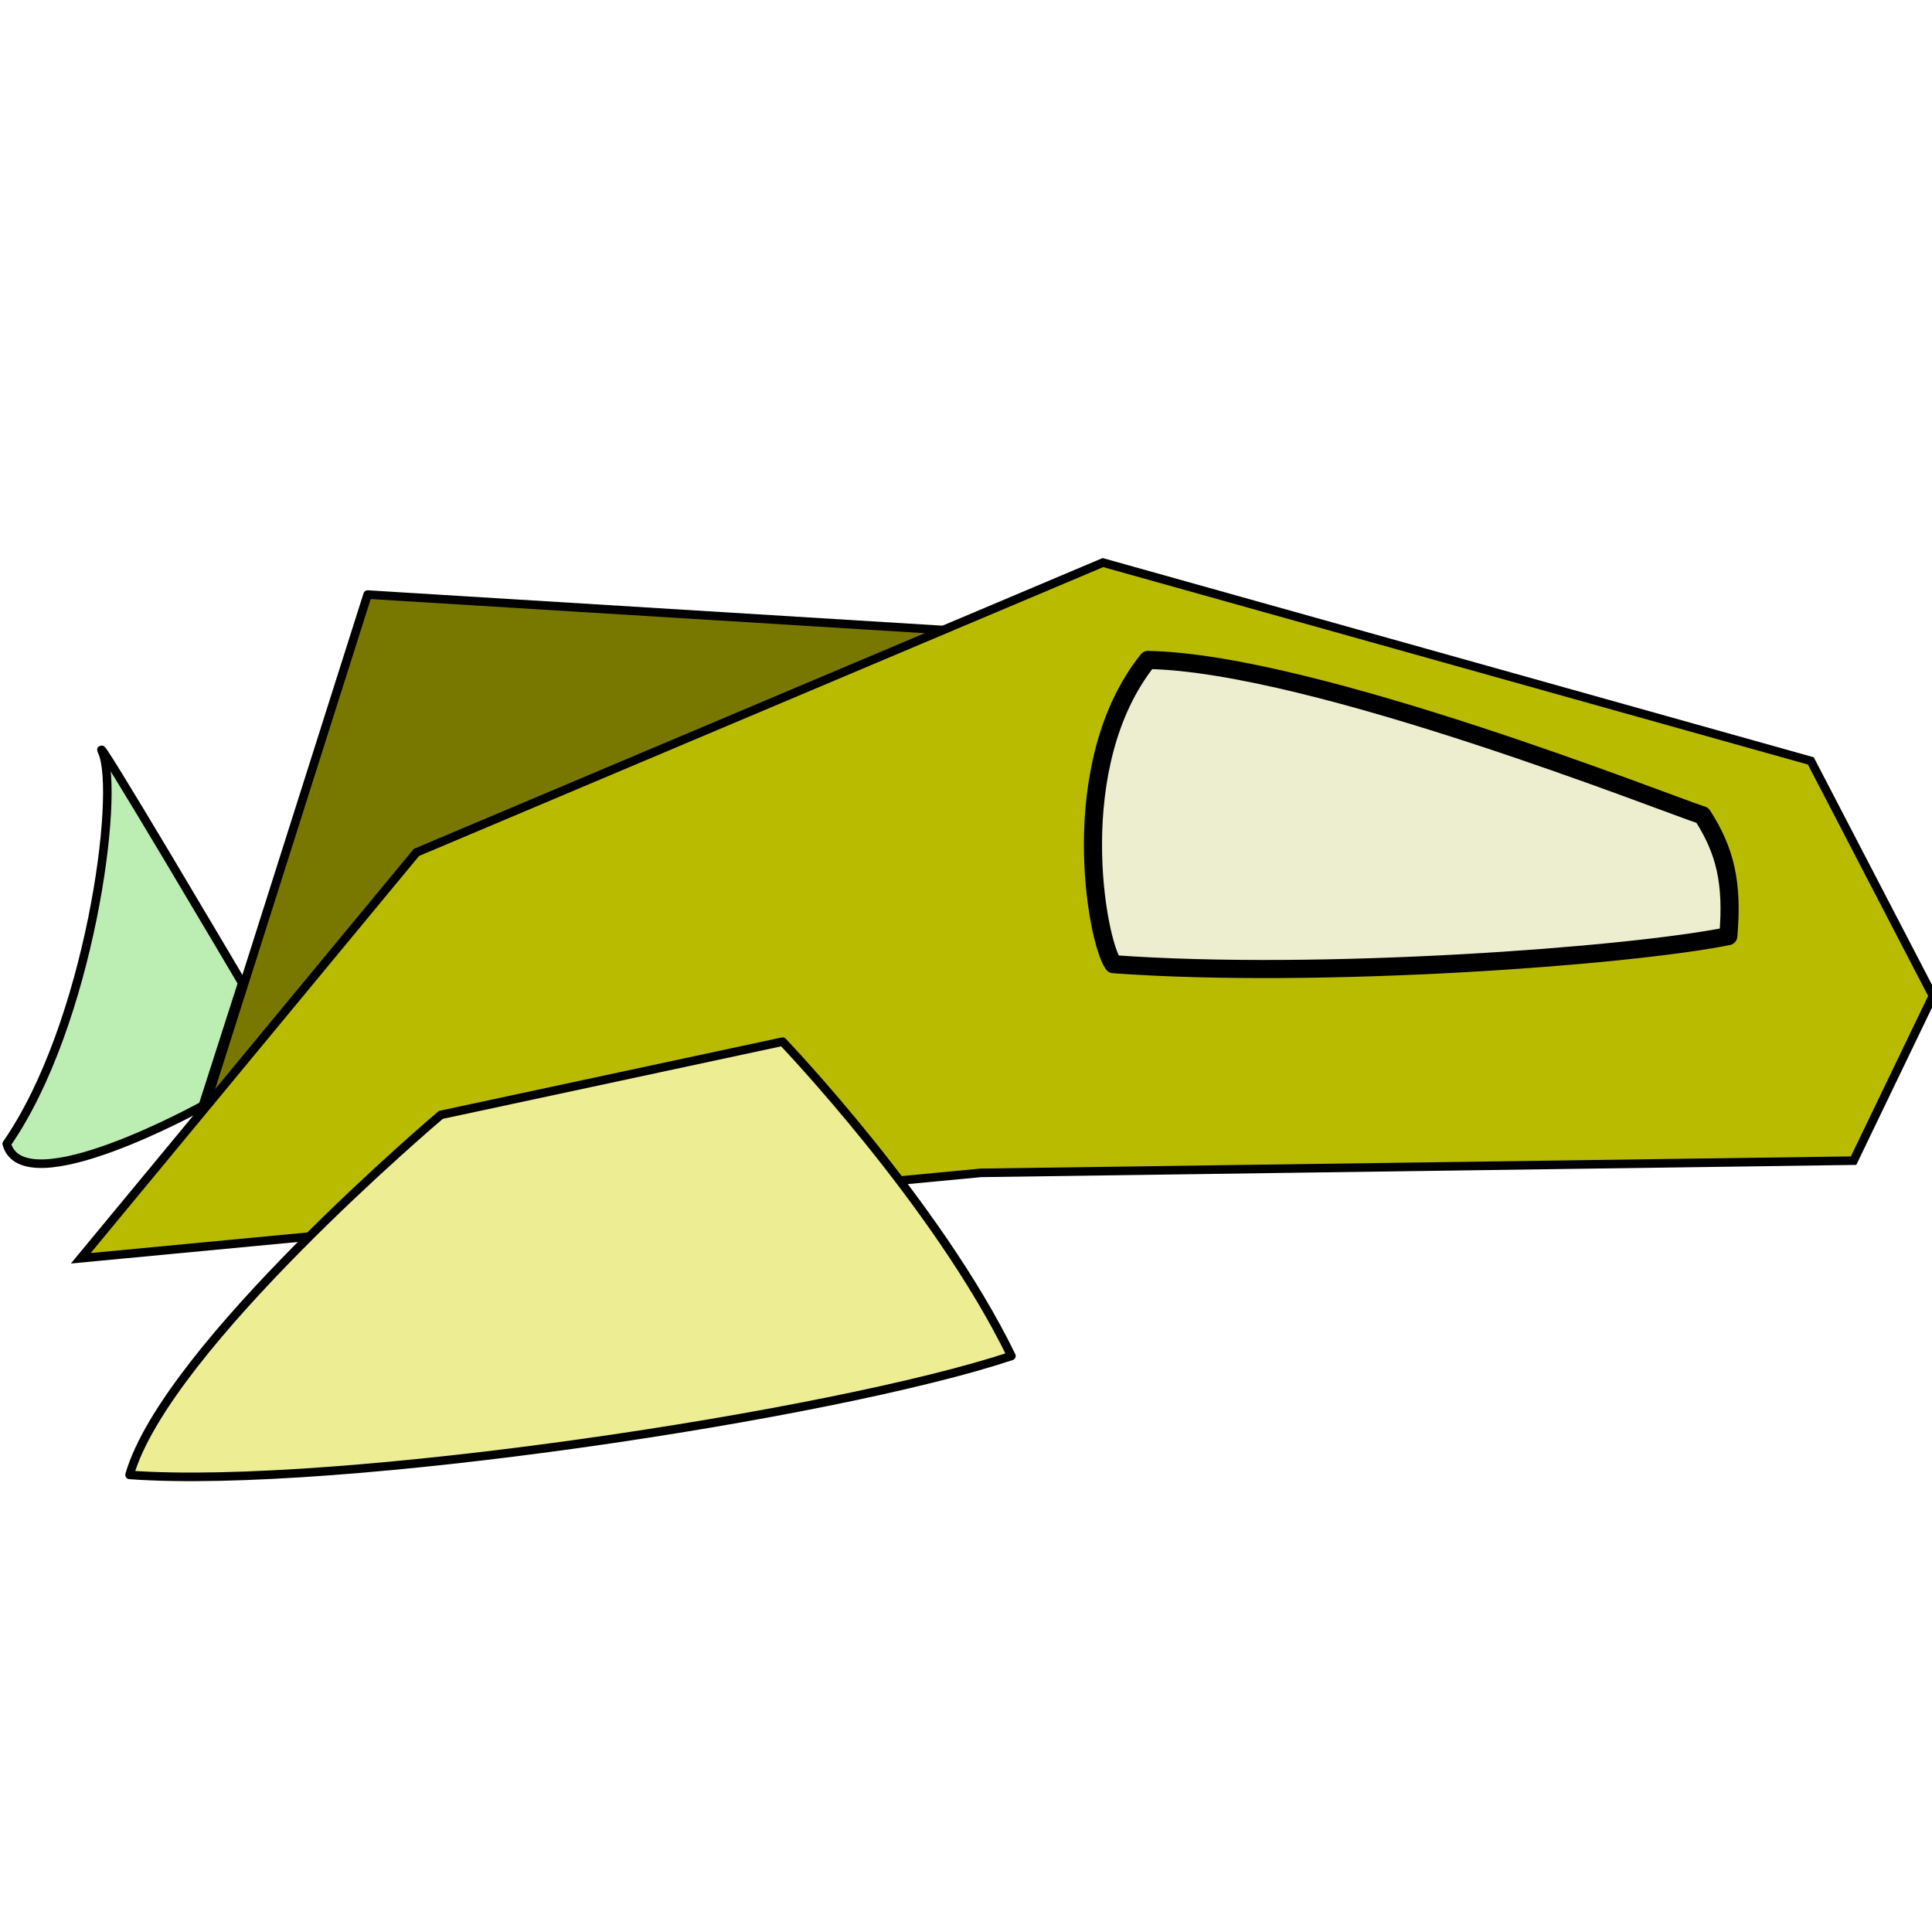
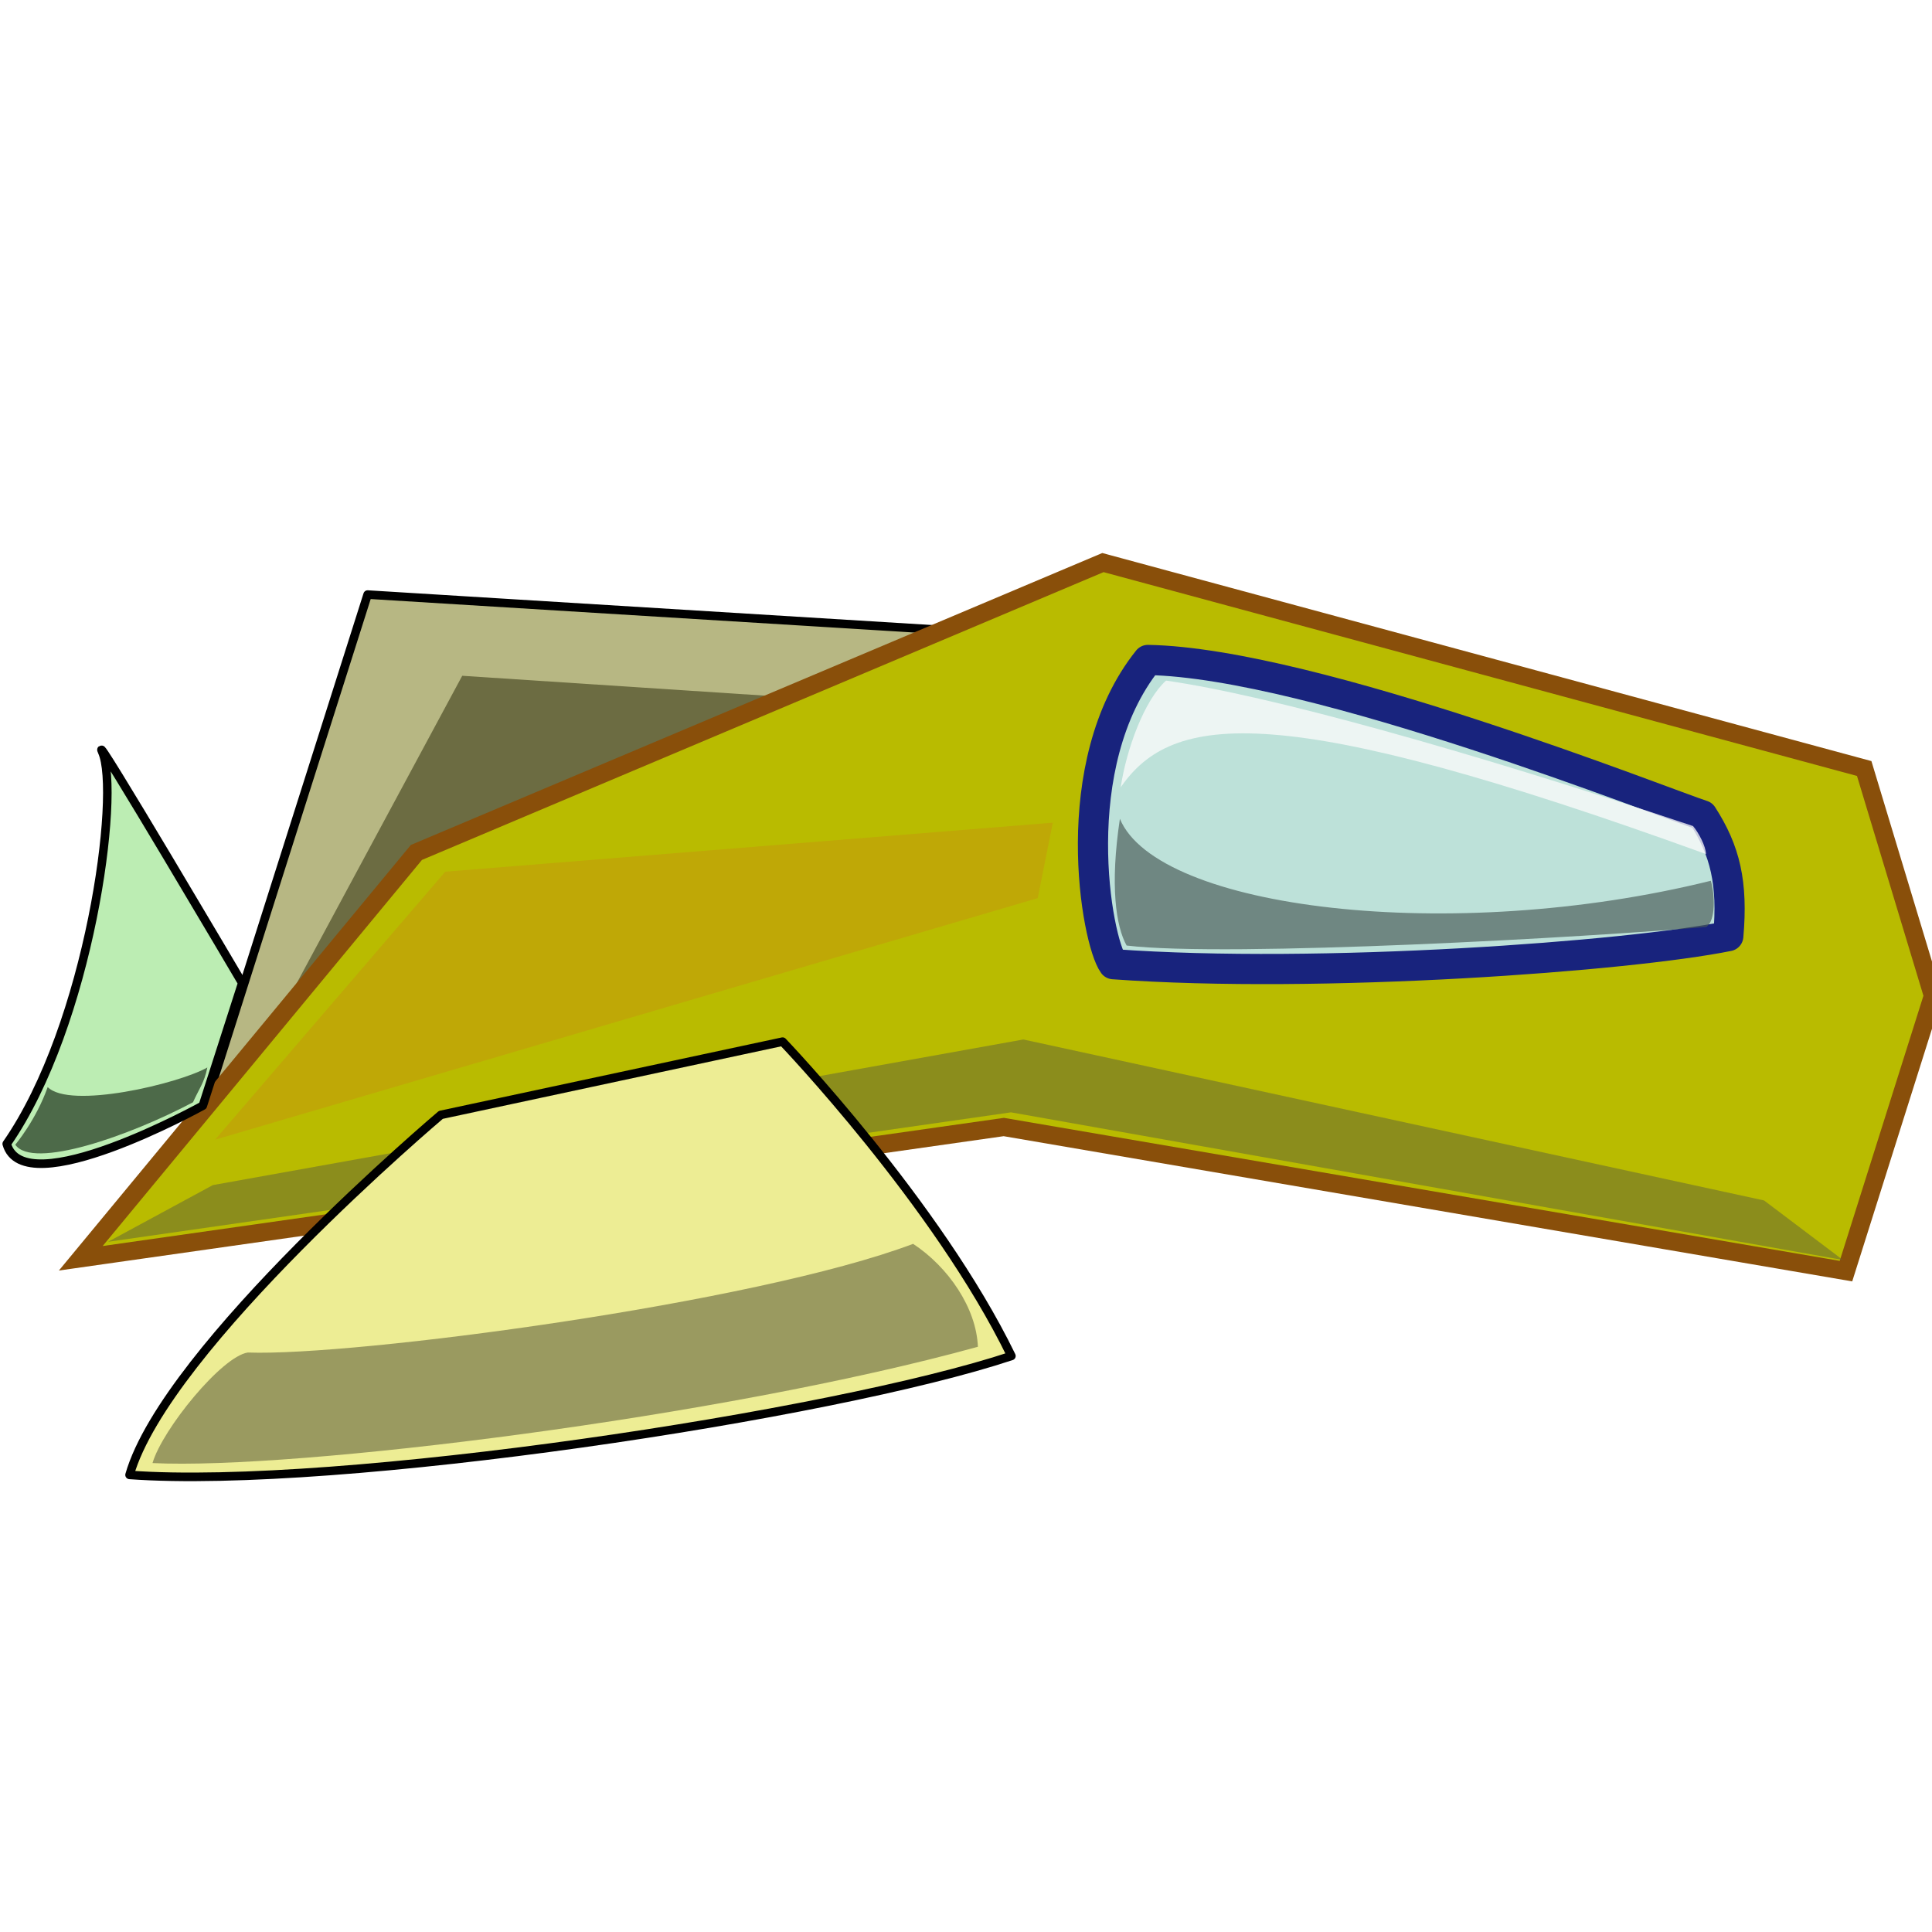
<svg xmlns="http://www.w3.org/2000/svg" width="32px" height="32px" id="svg3818" version="1.1">
  <defs id="defs3820">
    <linearGradient id="linearGradient4420">
      <stop style="stop-color:#efef96;stop-opacity:1;" offset="0" id="stop4422" />
      <stop style="stop-color:#b2b270;stop-opacity:1;" offset="1" id="stop4424" />
    </linearGradient>
  </defs>
  <g id="layer1">
-     <path style="fill:#787800;fill-opacity:1;stroke:#000000;stroke-width:0.142;stroke-linecap:round;stroke-linejoin:round;stroke-miterlimit:4;stroke-opacity:1;stroke-dasharray:none;stroke-dashoffset:0" d="m 3.385,18.366 2.704,-8.518 9.533,0.587 -3.519,5.351 z" id="path3816" />
-     <path style="fill:#b9bb00;fill-opacity:1;stroke:#000000;stroke-width:0.142;stroke-miterlimit:4;stroke-opacity:1;stroke-dasharray:none" d="m 1.338,20.841 5.559,-6.722 11.371,-4.801 11.725,3.285 2.022,3.892 -1.314,2.729 -14.454,0.202 z" id="path2996" />
+     <path style="fill:#b7b783;fill-opacity:1;stroke:#000000;stroke-width:0.142;stroke-linecap:round;stroke-linejoin:round;stroke-miterlimit:4;stroke-opacity:1;stroke-dasharray:none;stroke-dashoffset:0" d="m 3.385,18.366 2.704,-8.518 9.533,0.587 -3.519,5.351 z" id="path3816" />
+     <path style="fill:#56562f;fill-opacity:0.771;stroke:none" d="m 3.899,18.171 3.757,-6.978 6.978,0.458 z" id="path3764" />
+     <path style="fill:#b9bb00;fill-opacity:1;stroke:#894f0a;stroke-width:0.3;stroke-miterlimit:4;stroke-opacity:1;stroke-dasharray:none" d="m 1.338,20.841 5.559,-6.722 11.371,-4.801 12.609,3.411 1.138,3.765 -1.44,4.56 -13.949,-2.387 z" id="path2996" />
    <path transform="matrix(0.0707554,0,0,0.0707554,-14.32941,-7.779926)" style="fill:#bcedb3;fill-opacity:1;stroke:#000000;stroke-width:2;stroke-linecap:butt;stroke-linejoin:round;stroke-miterlimit:4;stroke-opacity:1;stroke-dasharray:none;stroke-dashoffset:0" id="path3814" d="m 226.438,285.938 c 4.34,9.503 -2.983,63.946 -22.344,91.781 3.969,14.297 45.906,-8.938 45.906,-8.938 l 9.219,-28.719 c 0,0 -35.719,-60.558 -32.781,-54.125 z" />
-     <path style="fill:#ededcf;fill-opacity:1;stroke:#000000;stroke-width:0.3;stroke-linecap:butt;stroke-linejoin:round;stroke-miterlimit:4;stroke-opacity:1;stroke-dasharray:none;stroke-dashoffset:0" d="m 19.013,10.931 c -1.385,1.73 -0.851,4.662 -0.572,5.039 3.429,0.249 8.538,-0.132 10.185,-0.465 0.077,-0.88 -0.051,-1.415 -0.429,-2.001 -0.551,-0.173 -6.439,-2.525 -9.184,-2.573 z" id="path3772" />
+     <path style="fill:#bde1d9;fill-opacity:1;stroke:#18237d;stroke-width:0.5;stroke-linecap:butt;stroke-linejoin:round;stroke-miterlimit:4;stroke-opacity:1;stroke-dasharray:none;stroke-dashoffset:0" d="m 19.013,10.931 c -1.385,1.73 -0.851,4.662 -0.572,5.039 3.429,0.249 8.538,-0.132 10.185,-0.465 0.077,-0.88 -0.051,-1.415 -0.429,-2.001 -0.551,-0.173 -6.439,-2.525 -9.184,-2.573 z" id="path3772" />
+     <path style="fill:#676834;fill-opacity:0.548;stroke:none" d="m 16.745,18.424 -14.955,2.144 1.735,-0.939 13.425,-2.412 12.268,2.666 1.308,0.987 z" id="path3762" />
    <path style="fill:#eded94;fill-opacity:1;stroke:#000000;stroke-width:0.142;stroke-linecap:round;stroke-linejoin:round;stroke-miterlimit:4;stroke-opacity:1;stroke-dasharray:none;stroke-dashoffset:0" d="m 7.302,18.466 5.66,-1.213 c 0,0 2.561,2.676 3.79,5.206 C 13.812,23.438 5.589,24.679 2.146,24.429 2.753,22.311 7.302,18.466 7.302,18.466 z" id="path3774" />
+     <path style="fill:#32492e;fill-opacity:0.793;stroke:none" d="m 0.253,18.96 c 0,0 0.344,-0.407 0.537,-0.955 0.363,0.371 2.161,-0.051 2.644,-0.324 -0.048,0.252 -0.143,0.361 -0.237,0.576 -1.057,0.56 -2.656,1.117 -2.944,0.703 z" id="path2990" />
+     <path style="fill:#5c5c39;fill-opacity:0.569;stroke:none" d="m 4.105,22.402 c -0.43,0.062 -1.416,1.272 -1.579,1.831 2.348,0.117 9.437,-0.757 13.671,-1.926 -0.025,-0.644 -0.491,-1.322 -1.073,-1.705 -2.611,0.987 -9.27,1.865 -11.019,1.8 z" id="path3766" />
+     <path style="fill:#475955;fill-opacity:0.66;stroke:none" d="m 18.549,13.561 c -0.167,1.111 -0.065,1.782 0.111,2.1 1.68,0.202 7.737,-0.143 9.602,-0.308 0.159,-0.106 0.142,-0.537 0.075,-0.765 -4.309,1.067 -9.17,0.468 -9.788,-1.026 z" id="path3768" />
+     <path style="fill:#fbfbfb;fill-opacity:0.771;stroke:none" d="m 19.313,11.273 c -0.356,0.322 -0.654,1.126 -0.751,1.768 0.855,-1.241 2.619,-1.46 9.695,1.105 -0.005,-0.132 -0.12,-0.351 -0.215,-0.464 C 24.297,12.428 20.991,11.511 19.313,11.273 z" id="path3770" />
+     <path style="fill:#da5521;fill-opacity:0.188;stroke:none" d="m 7.375,14.438 -3.812,4.438 13.625,-4 0.25,-1.25 z" id="path3773" />
  </g>
</svg>
